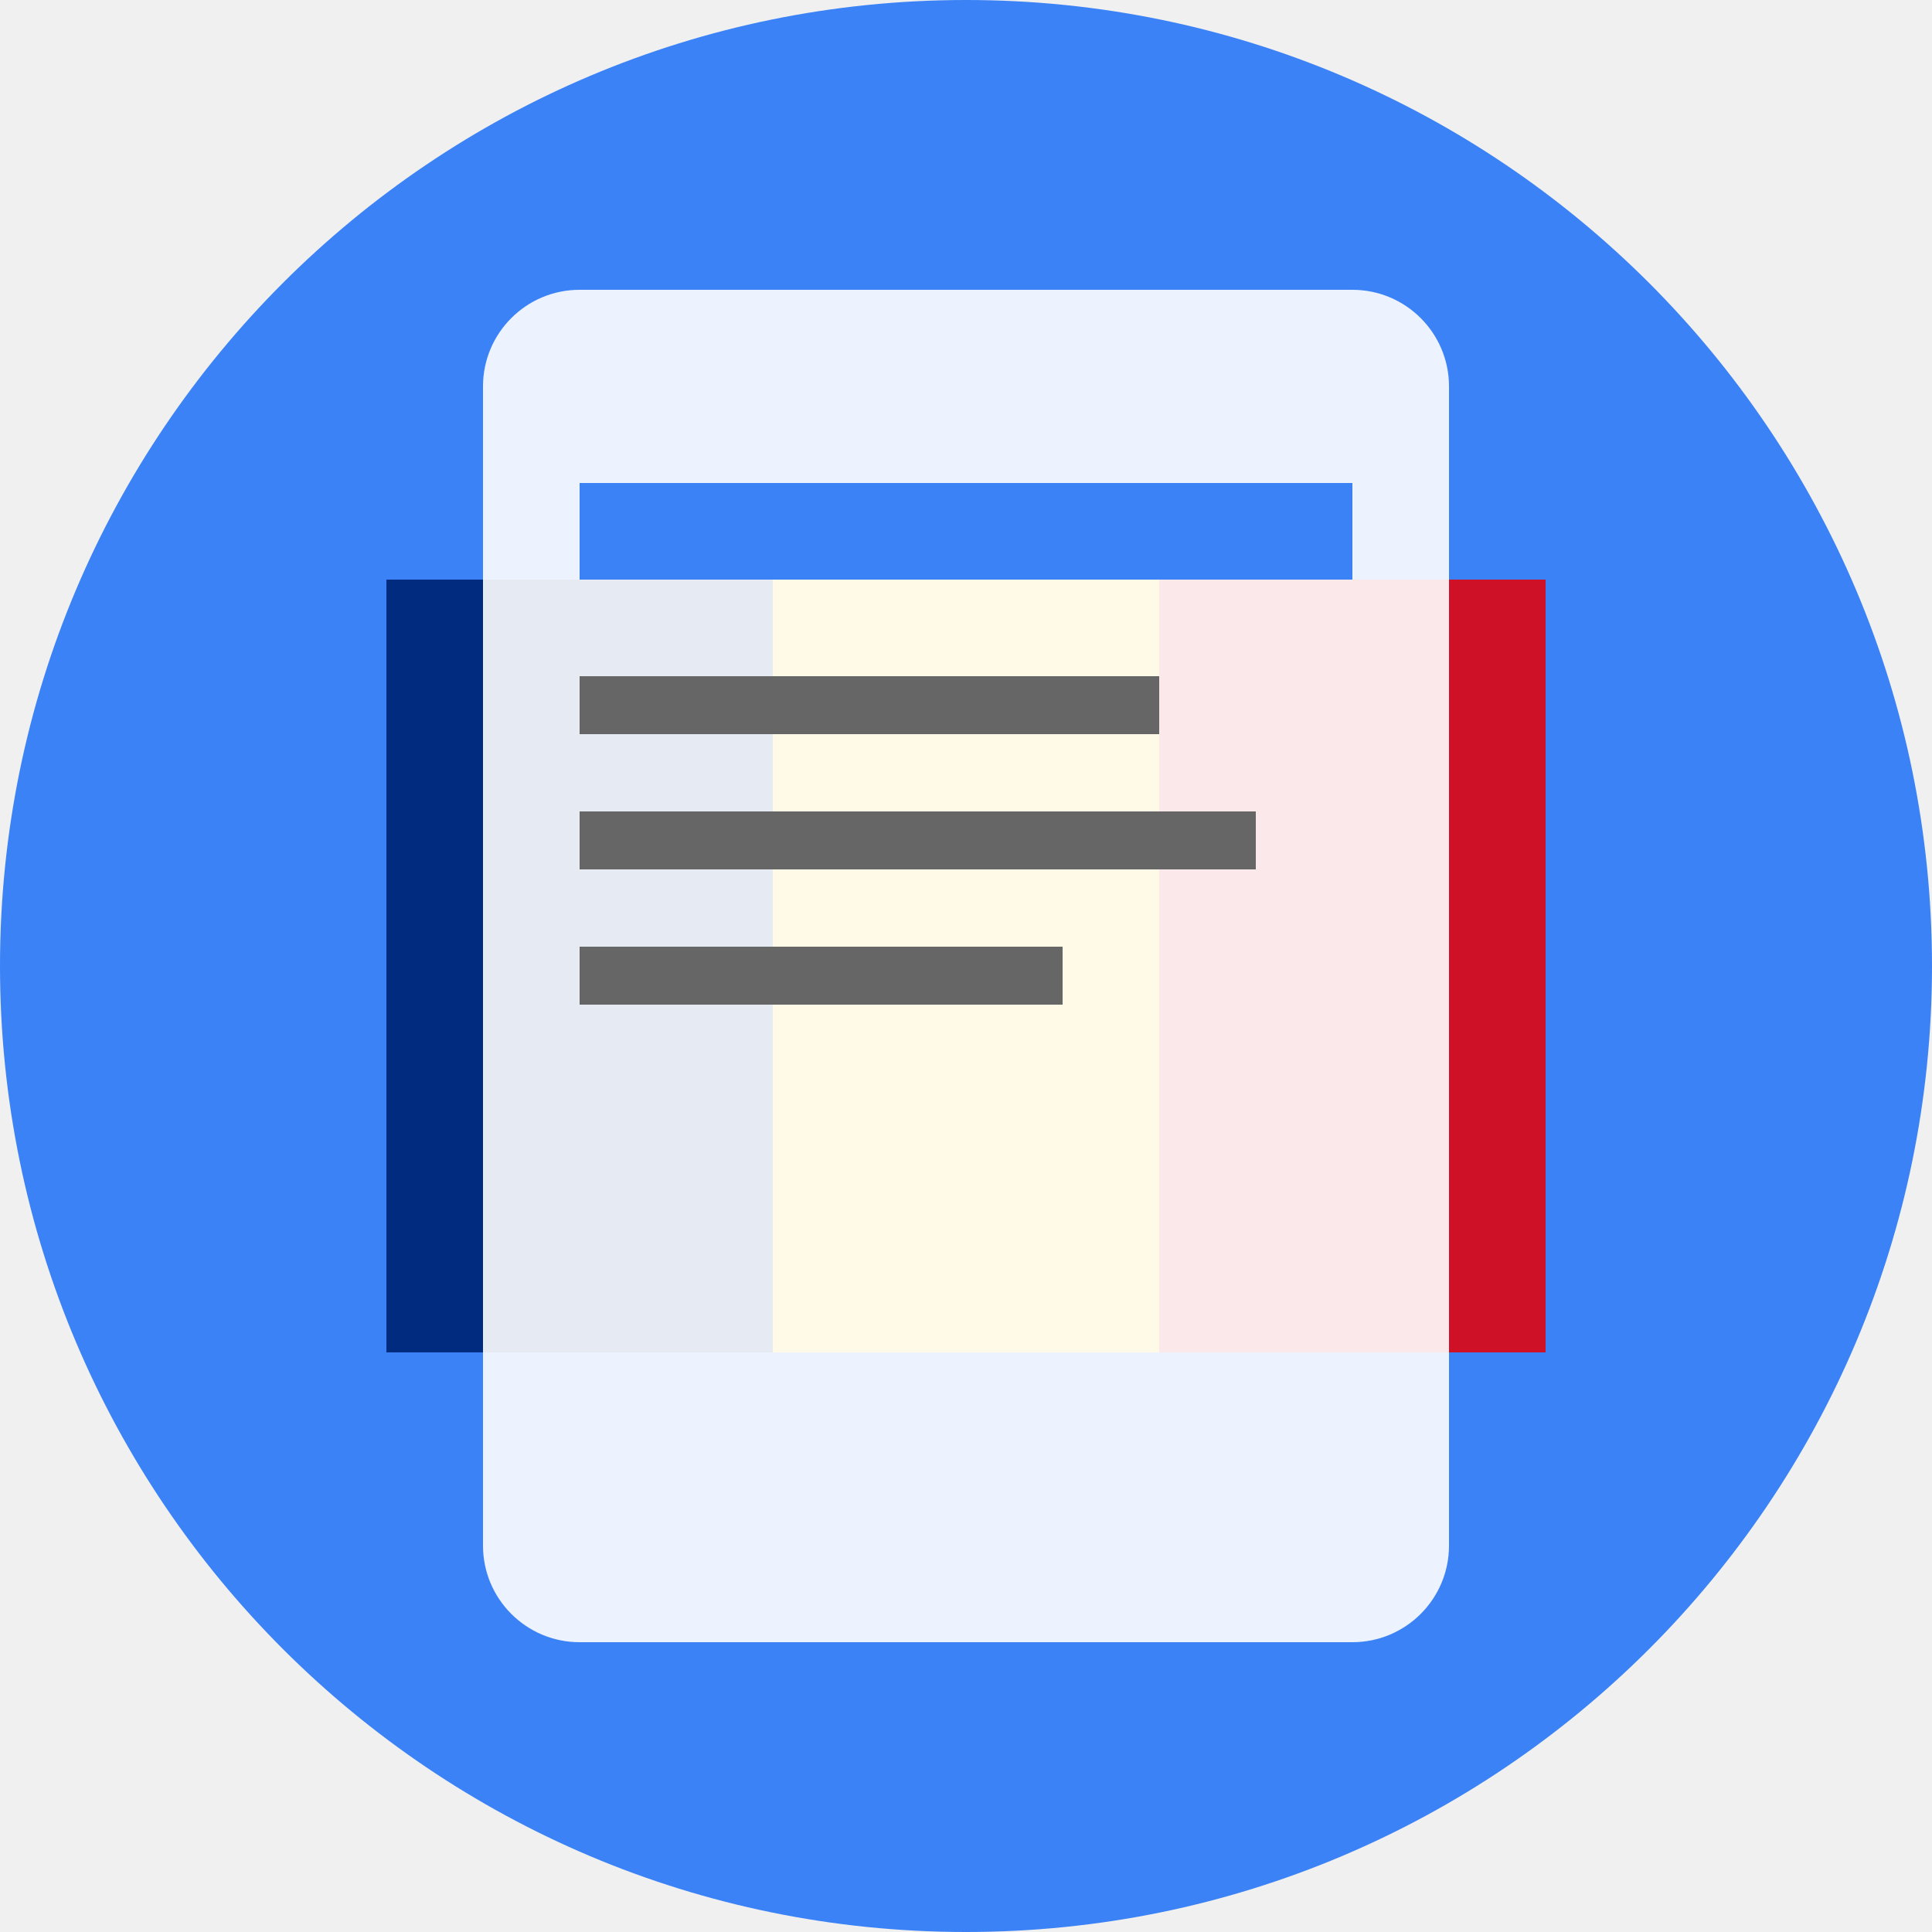
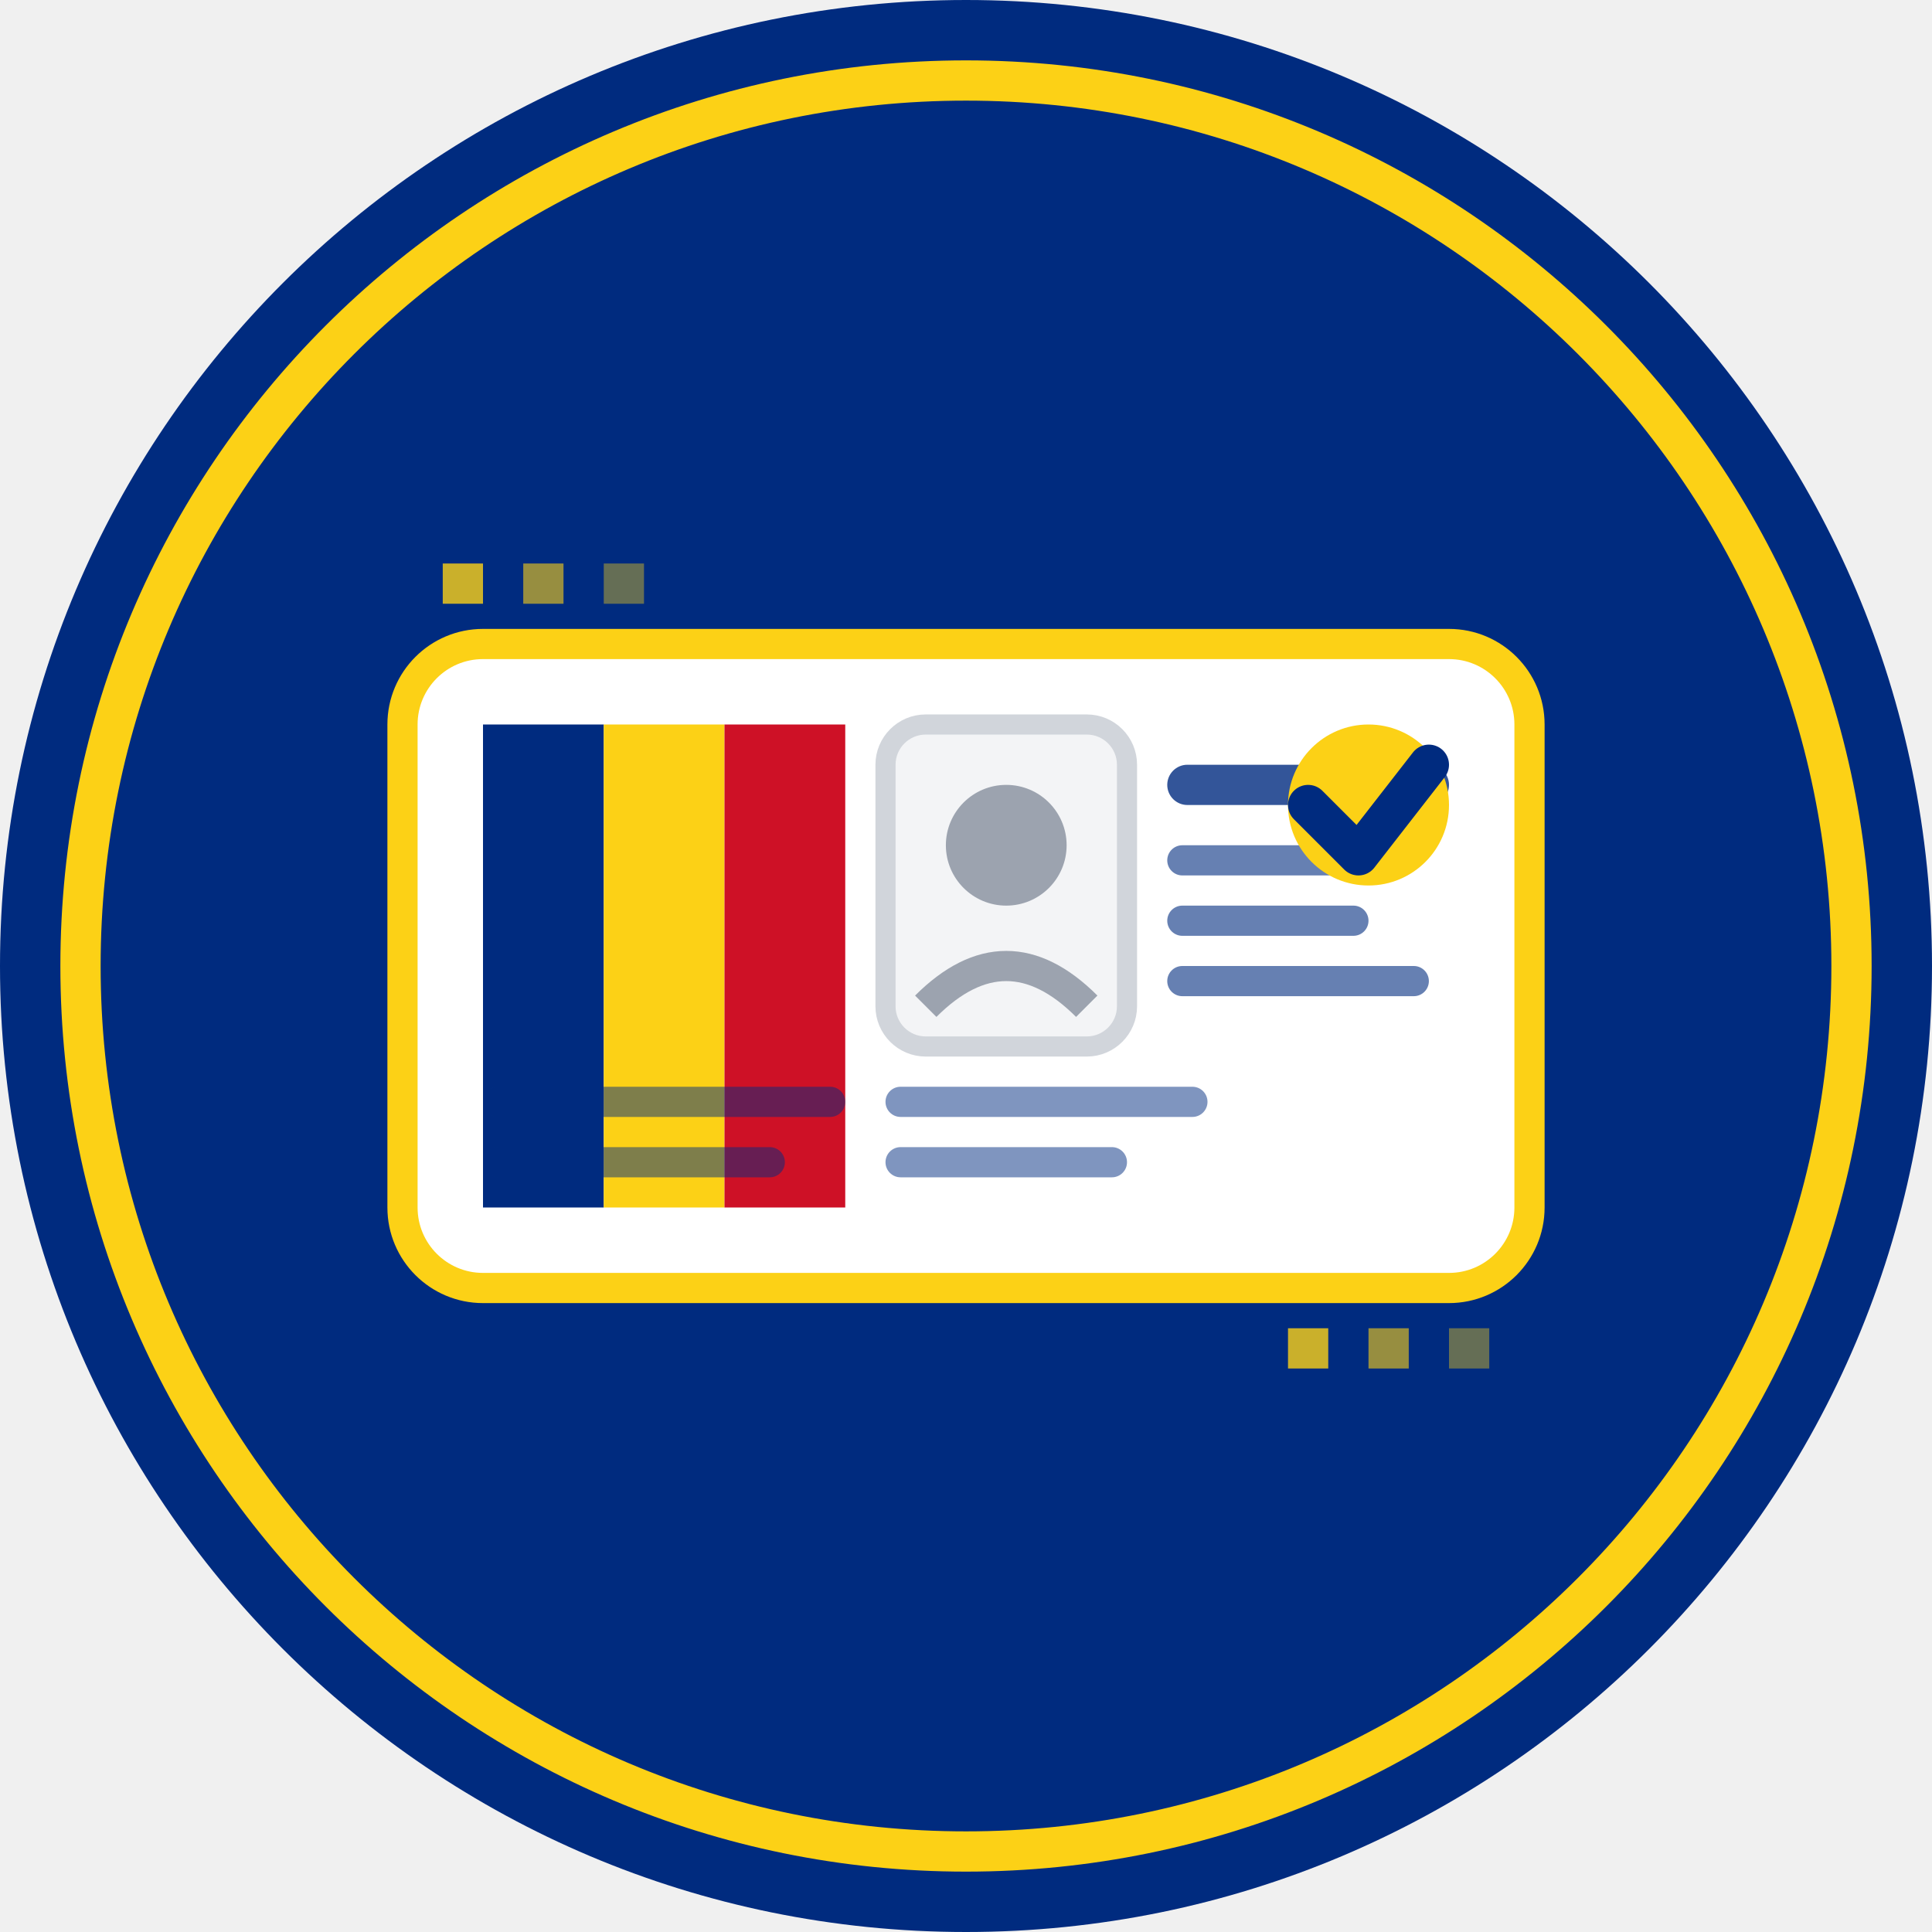
- <svg xmlns="http://www.w3.org/2000/svg" width="96" height="96" viewBox="0 0 96 96">
-   <circle cx="48" cy="48" r="48" fill="#3b82f6" />
-   <rect x="19.2" y="28.8" width="19.2" height="38.4" fill="#002b7f" />
-   <rect x="38.4" y="28.8" width="19.2" height="38.4" fill="#fcd116" />
-   <rect x="57.6" y="28.8" width="19.2" height="38.4" fill="#ce1126" />
-   <rect x="24" y="14.4" width="48" height="67.2" rx="4.8" fill="white" opacity="0.9" />
-   <rect x="28.8" y="24" width="38.4" height="4.8" fill="#3b82f6" />
-   <rect x="28.8" y="33.6" width="28.8" height="2.88" fill="#666" />
-   <rect x="28.8" y="40.32" width="33.6" height="2.88" fill="#666" />
-   <rect x="28.8" y="47.04" width="24" height="2.88" fill="#666" />
+ <svg xmlns="http://www.w3.org/2000/svg" width="96" height="96" viewBox="0 0 96 96" fill="none">
+   <circle cx="48" cy="48" r="48" fill="#002b7f" />
+   <circle cx="48" cy="48" r="44" fill="none" stroke="#fcd116" stroke-width="2" />
+   <rect x="20" y="32" width="56" height="32" rx="4" fill="white" stroke="#fcd116" stroke-width="1.5" />
+   <rect x="24" y="36" width="6" height="24" fill="#002b7f" />
+   <rect x="30" y="36" width="6" height="24" fill="#fcd116" />
+   <rect x="36" y="36" width="6" height="24" fill="#ce1126" />
+   <rect x="44" y="36" width="12" height="16" rx="2" fill="#f3f4f6" stroke="#d1d5db" />
+   <circle cx="50" cy="42" r="3" fill="#9ca3af" />
+   <path d="M46 50 Q50 46 54 50" stroke="#9ca3af" stroke-width="1.5" fill="none" />
+   <rect x="58" y="38" width="14" height="2" rx="1" fill="#002b7f" opacity="0.8" />
+   <rect x="58" y="42" width="12" height="1.5" rx="0.75" fill="#002b7f" opacity="0.6" />
+   <rect x="58" y="45" width="10" height="1.5" rx="0.75" fill="#002b7f" opacity="0.6" />
+   <rect x="58" y="48" width="13" height="1.5" rx="0.75" fill="#002b7f" opacity="0.6" />
+   <rect x="24" y="54" width="18" height="1.5" rx="0.75" fill="#002b7f" opacity="0.5" />
+   <rect x="24" y="57" width="15" height="1.5" rx="0.75" fill="#002b7f" opacity="0.5" />
+   <rect x="44" y="54" width="16" height="1.5" rx="0.75" fill="#002b7f" opacity="0.5" />
+   <rect x="44" y="57" width="12" height="1.5" rx="0.75" fill="#002b7f" opacity="0.5" />
+   <circle cx="68" cy="40" r="4" fill="#fcd116" />
+   <path d="M65 40 L67.5 42.5 L71 38" stroke="#002b7f" stroke-width="2" fill="none" stroke-linecap="round" stroke-linejoin="round" />
+   <rect x="22" y="28" width="2" height="2" fill="#fcd116" opacity="0.8" />
+   <rect x="26" y="28" width="2" height="2" fill="#fcd116" opacity="0.6" />
+   <rect x="30" y="28" width="2" height="2" fill="#fcd116" opacity="0.4" />
+   <rect x="64" y="66" width="2" height="2" fill="#fcd116" opacity="0.8" />
+   <rect x="68" y="66" width="2" height="2" fill="#fcd116" opacity="0.6" />
+   <rect x="72" y="66" width="2" height="2" fill="#fcd116" opacity="0.4" />
</svg>
